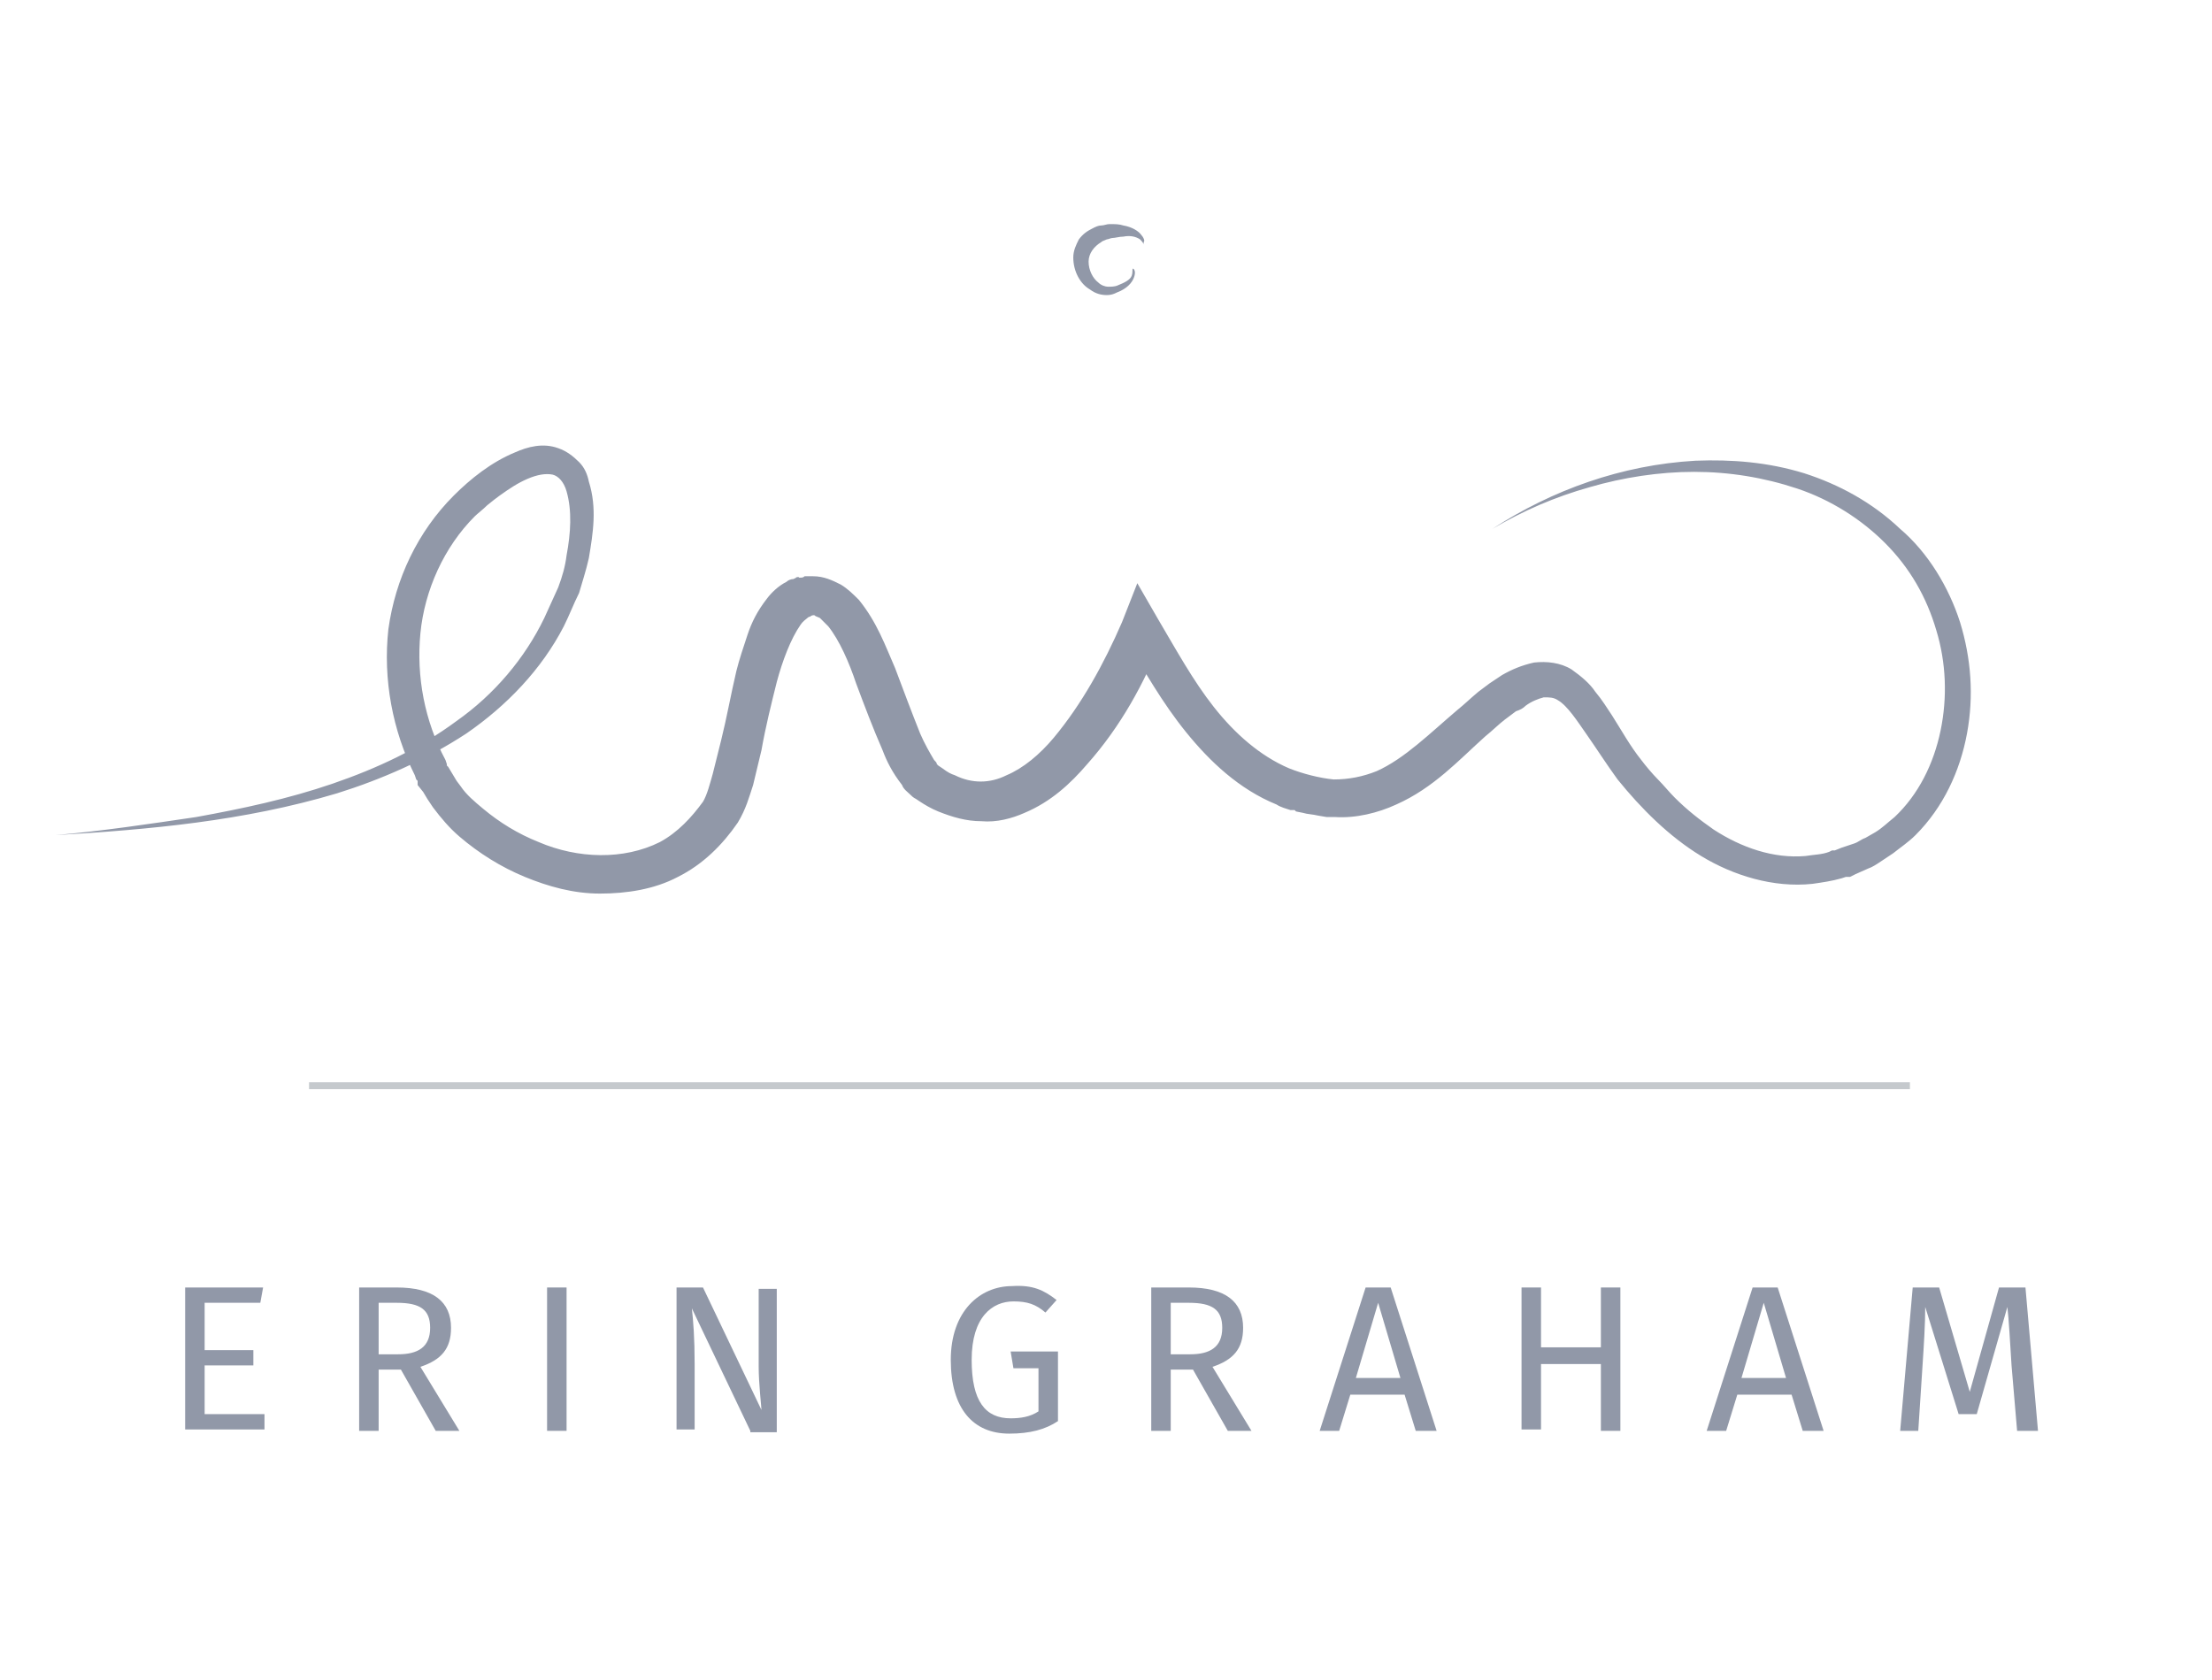
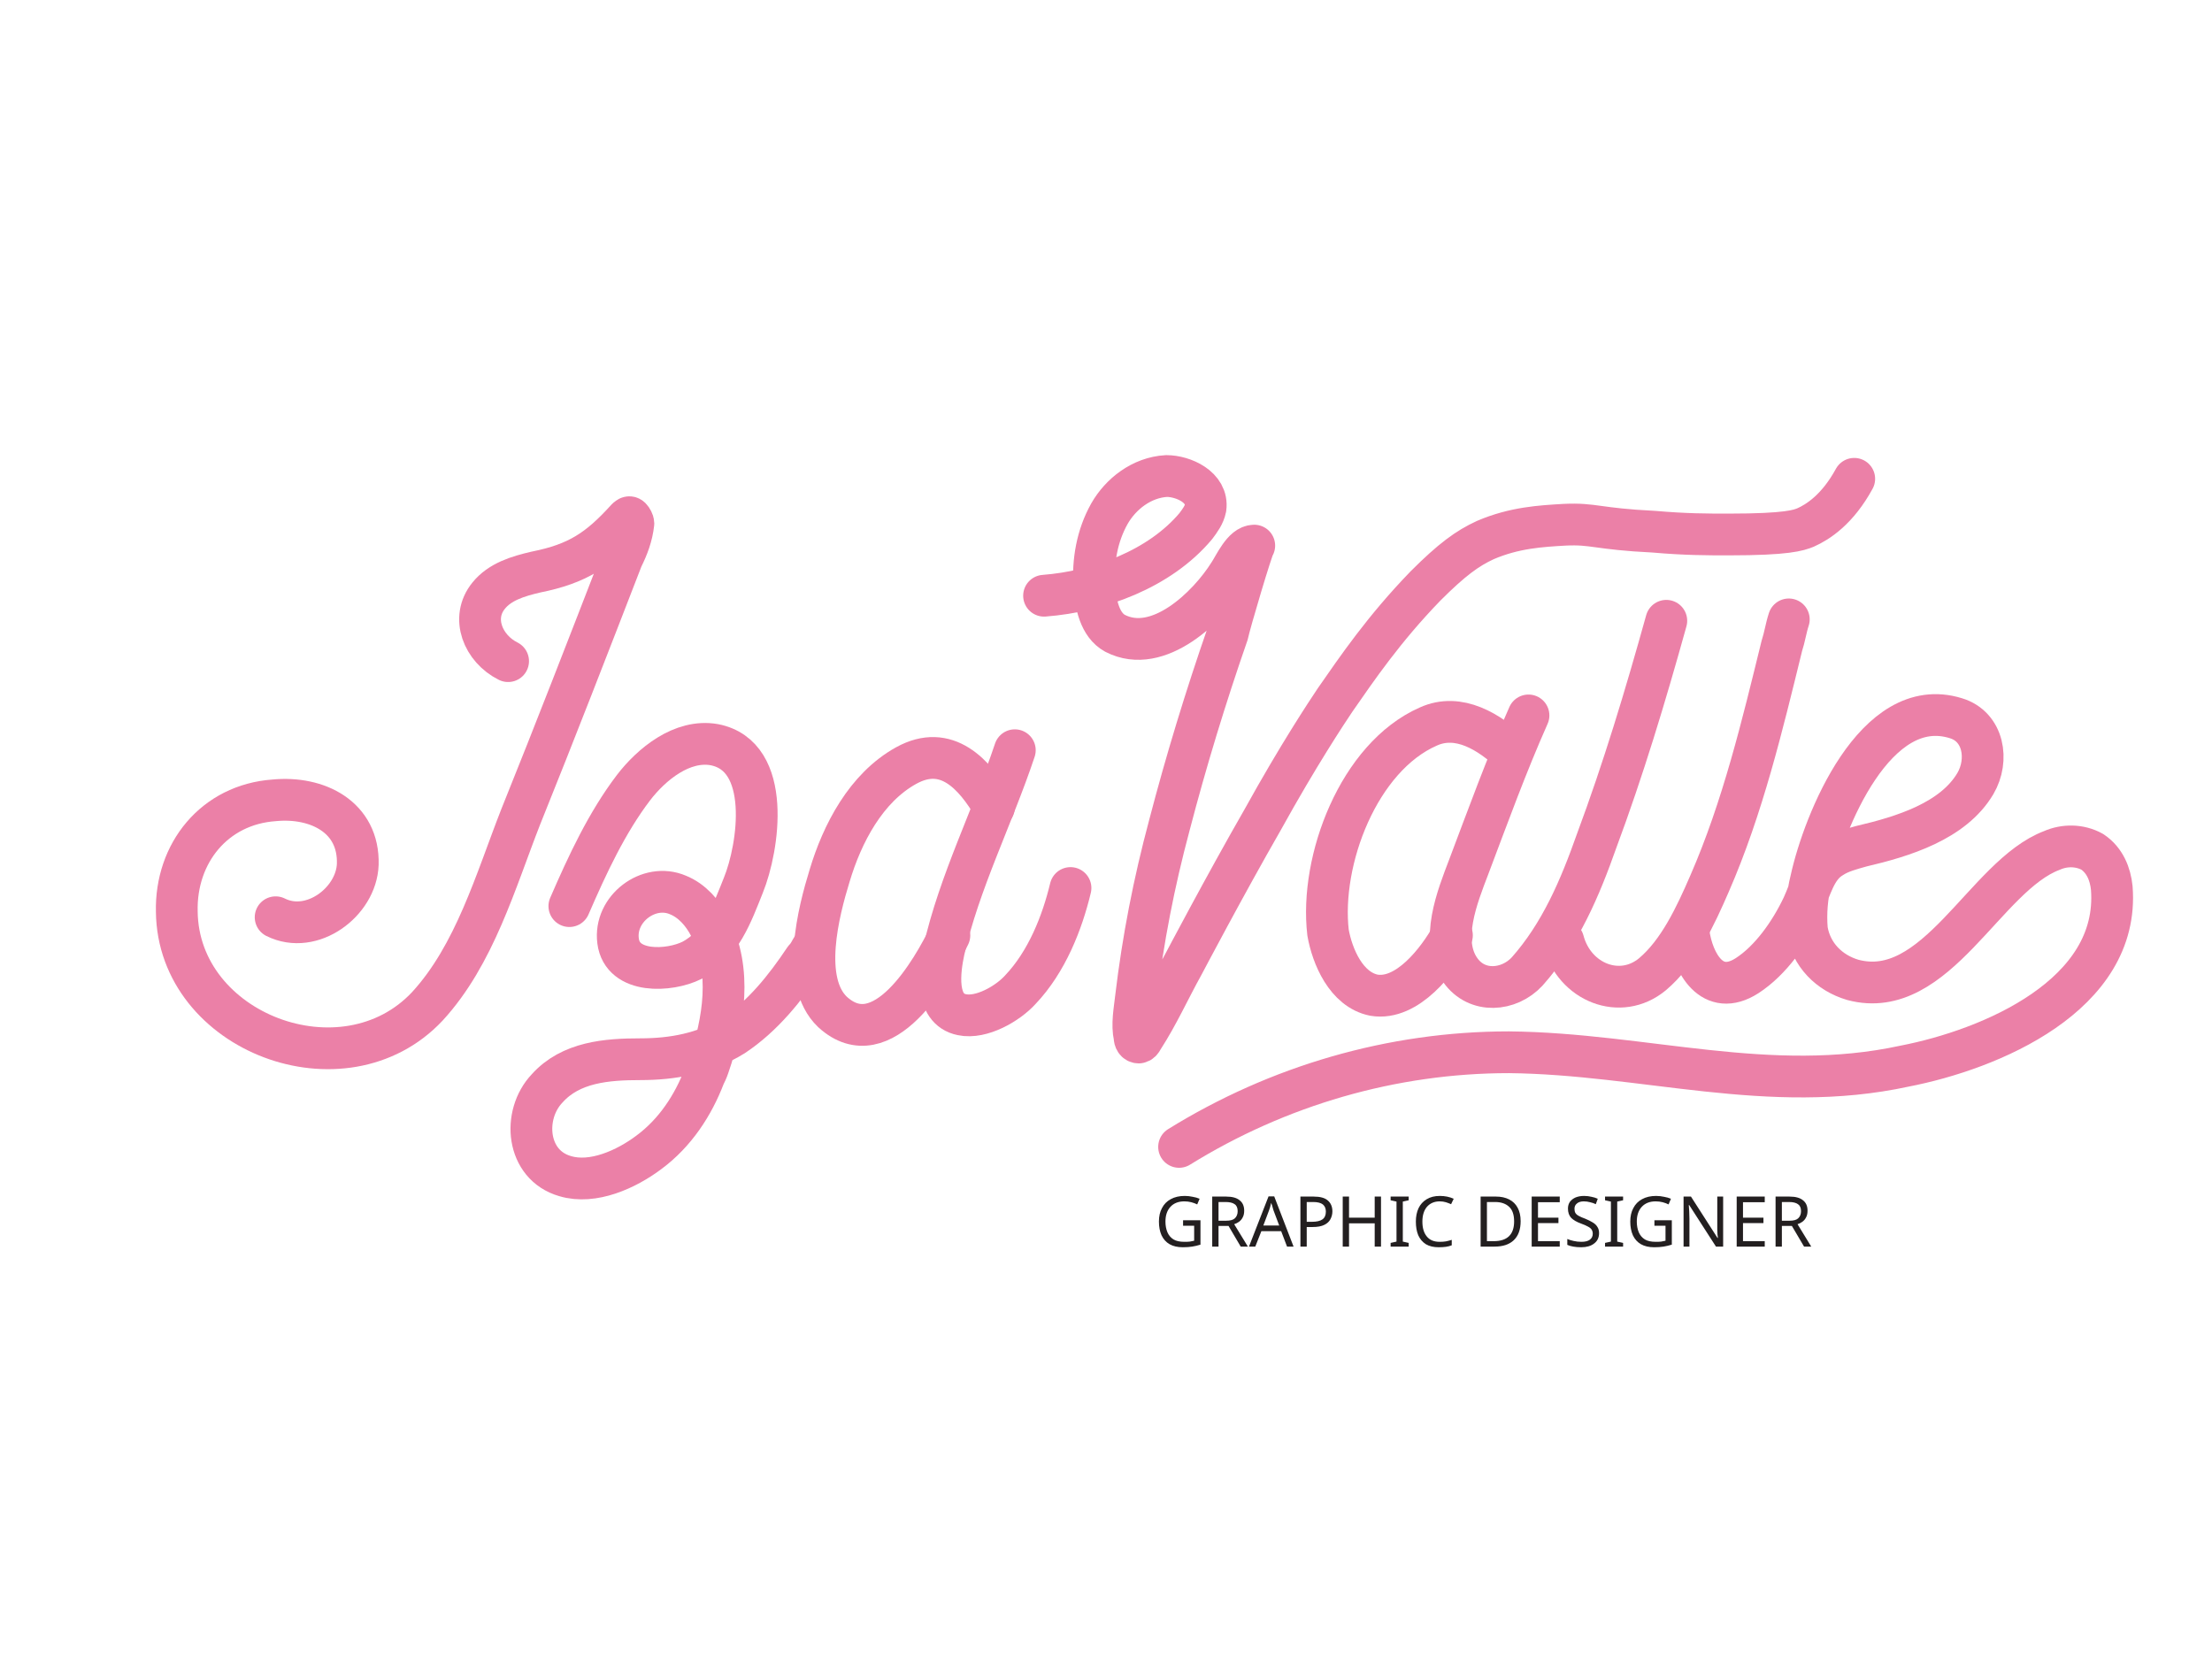
- <svg xmlns="http://www.w3.org/2000/svg" version="1.1" id="Layer_1" x="0px" y="0px" width="158.9px" height="120.7px" viewBox="0 0 158.9 120.7" style="enable-background:new 0 0 158.9 120.7;" xml:space="preserve">
+ <svg xmlns="http://www.w3.org/2000/svg" version="1.1" id="Layer_1" x="0px" y="0px" viewBox="0 0 158.9 120.7" style="enable-background:new 0 0 158.9 120.7;" xml:space="preserve">
  <style type="text/css">
	.st0{fill:#C5C9CD;}
	.st1{fill:#EAEAEA;}
	.st2{fill:#9198A8;}
	.st3{fill:#7F8899;}
- 	.st4{fill:none;stroke:#C5C9CD;stroke-width:0.5;stroke-miterlimit:10;}
+ 	.st4{fill:none;}
+ 	.st5{fill:#231F20;}
+ 	.st6{font-family:'MuseoSansRounded-300';}
+ 	.st7{font-size:5.023px;}
+ 	.st8{fill:none;stroke:#EB80A7;stroke-width:3;stroke-linecap:round;stroke-linejoin:round;stroke-miterlimit:10;}
</style>
  <rect x="79.9" y="-66.1" class="st0" width="55.8" height="37.9" />
  <rect x="135.7" y="-66.1" class="st1" width="55.8" height="37.9" />
  <rect x="24" y="-66.1" class="st2" width="55.8" height="37.9" />
  <rect x="-31.8" y="-66.1" class="st3" width="55.8" height="37.9" />
-   <line class="st4" x1="22.2" y1="78" x2="137.2" y2="78" />
-   <g>
-     <path class="st2" d="M14.7,93.6V97h3.5v1.1h-3.5v3.5h4.3v1.1h-5.7V92.5h5.6l-0.2,1.1H14.7z" />
-     <path class="st2" d="M27.2,98.4v4.4h-1.4V92.5h2.7c2.6,0,3.9,1,3.9,2.9c0,1.5-0.7,2.3-2.2,2.8l2.8,4.6h-1.7l-2.5-4.4H27.2z    M30.9,95.4c0-1.3-0.7-1.8-2.4-1.8h-1.3v3.7h1.4C30,97.3,30.9,96.8,30.9,95.4z" />
-     <path class="st2" d="M39.3,102.8V92.5h1.4v10.3H39.3z" />
-     <path class="st2" d="M53.9,102.8L49.7,94c0.1,0.9,0.2,2.1,0.2,4v4.7h-1.3V92.5h1.9l4.2,8.8c0-0.2-0.2-1.9-0.2-3.1v-5.6h1.3v10.3   H53.9z" />
-     <path class="st2" d="M75.9,93.4l-0.8,0.9c-0.7-0.6-1.3-0.8-2.3-0.8c-1.5,0-3,1.1-3,4.2c0,3,1,4.2,2.8,4.2c0.7,0,1.4-0.1,2-0.5v-3.1   h-1.8l-0.2-1.2H76v5c-0.9,0.6-2,0.9-3.5,0.9c-2.6,0-4.2-1.8-4.2-5.3c0-3.5,2.1-5.3,4.4-5.3C74.2,92.3,75,92.7,75.9,93.4z" />
-     <path class="st2" d="M84.1,98.4v4.4h-1.4V92.5h2.7c2.6,0,3.9,1,3.9,2.9c0,1.5-0.7,2.3-2.2,2.8l2.8,4.6h-1.7l-2.5-4.4H84.1z    M87.8,95.4c0-1.3-0.7-1.8-2.4-1.8h-1.3v3.7h1.4C86.9,97.3,87.8,96.8,87.8,95.4z" />
-     <path class="st2" d="M97,100.2l-0.8,2.6h-1.4l3.3-10.3h1.8l3.3,10.3h-1.5l-0.8-2.6H97z M99,93.6L97.4,99h3.2L99,93.6z" />
-     <path class="st2" d="M110.7,97.9v4.8h-1.4V92.5h1.4v4.3h4.3v-4.3h1.4v10.3H115v-4.8H110.7z" />
-     <path class="st2" d="M124.8,100.2l-0.8,2.6h-1.4l3.3-10.3h1.8l3.3,10.3h-1.5l-0.8-2.6H124.8z M126.7,93.6l-1.6,5.4h3.2L126.7,93.6z   " />
-     <path class="st2" d="M144.9,102.8l-0.4-4.7c-0.1-1.6-0.2-3.4-0.3-4.2l-2.2,7.7h-1.3l-2.4-7.7c0,1.2-0.1,2.8-0.2,4.3l-0.3,4.6h-1.3   l0.9-10.3h1.9l2.2,7.5l2.1-7.5h1.9l0.9,10.3H144.9z" />
-   </g>
-   <g>
-     <path class="st2" d="M4,60c3.4-0.3,6.7-0.8,10.1-1.3c3.3-0.6,6.6-1.3,9.8-2.4c3.2-1.1,6.2-2.5,8.9-4.5c2.7-1.9,4.9-4.5,6.3-7.4   l1-2.2c0.3-0.8,0.5-1.5,0.6-2.3c0.3-1.6,0.4-3.2,0-4.6c-0.2-0.7-0.6-1.1-1-1.2c-0.5-0.1-1.1,0-1.8,0.3c-0.7,0.3-1.3,0.7-2,1.2   l-0.4,0.3l-0.5,0.4c-0.3,0.3-0.7,0.6-0.9,0.8c-2.2,2.2-3.6,5.3-3.9,8.4c-0.3,3.1,0.3,6.3,1.8,9.1l0.1,0.3l0,0c0,0-0.1-0.1,0,0   l0,0.1l0.1,0.1l0.3,0.5l0.3,0.5l0.3,0.4c0.4,0.6,1,1.1,1.6,1.6c1.2,1,2.5,1.8,4,2.4c2.8,1.2,6.1,1.3,8.7,0c1.3-0.7,2.3-1.8,3.1-2.9   c0.3-0.5,0.5-1.3,0.7-2c0.2-0.8,0.4-1.6,0.6-2.4c0.4-1.6,0.7-3.3,1.1-5c0.2-0.8,0.5-1.7,0.8-2.6c0.3-0.9,0.7-1.7,1.4-2.6   c0.3-0.4,0.8-0.9,1.4-1.2c0.1-0.1,0.3-0.2,0.5-0.2l0.2-0.1c-0.1,0,0.2-0.1,0.2,0l0,0l0.1,0c0.1,0,0.2,0,0.3-0.1c0.2,0,0.4,0,0.6,0   c0.8,0,1.4,0.3,2,0.6c0.5,0.3,0.9,0.7,1.3,1.1c1.3,1.6,1.9,3.3,2.6,4.9c0.6,1.6,1.2,3.2,1.8,4.7c0.3,0.7,0.7,1.4,1,1.9   c0.1,0.1,0.2,0.2,0.2,0.3c0,0,0.1,0.1,0.1,0.1l0.3,0.2c0.4,0.3,0.6,0.4,0.9,0.5c1.2,0.6,2.5,0.6,3.7,0c1.2-0.5,2.4-1.5,3.4-2.7   c2-2.4,3.6-5.3,4.9-8.3l1.1-2.8l1.5,2.6c1.3,2.2,2.5,4.4,4,6.3c1.5,1.9,3.3,3.5,5.4,4.4c1,0.4,2.2,0.7,3.2,0.8   c1.1,0,2.1-0.2,3.1-0.6c2-0.9,3.8-2.7,5.8-4.4c0.5-0.4,0.9-0.8,1.5-1.3l0.8-0.6c0.3-0.2,0.6-0.4,0.9-0.6c0.7-0.4,1.4-0.7,2.3-0.9   c0.9-0.1,1.9,0,2.7,0.5c0.7,0.5,1.3,1,1.7,1.6c0.5,0.6,0.8,1.1,1.2,1.7c0.7,1.1,1.3,2.2,2.1,3.2c0.3,0.4,0.8,1,1.2,1.4   c0.4,0.4,0.8,0.9,1.2,1.3c0.9,0.9,1.8,1.6,2.8,2.3c2,1.3,4.3,2.1,6.6,1.9c0.6-0.1,1.2-0.1,1.7-0.3l0.2-0.1l0.1,0l0.1,0   c0,0,0.1,0,0,0l0,0l0.5-0.2l0.9-0.3c0.3-0.1,0.5-0.3,0.8-0.4l0.7-0.4c0.5-0.3,0.9-0.7,1.4-1.1c1.7-1.6,2.8-3.8,3.3-6.2   c0.5-2.4,0.4-4.9-0.3-7.2c-0.7-2.4-1.9-4.5-3.7-6.3c-1.7-1.7-3.9-3.1-6.3-3.9c-2.4-0.8-4.9-1.2-7.4-1.2c-2.5,0-5.1,0.4-7.5,1.1   c-2.5,0.7-4.8,1.7-7,3c4.3-2.8,9.3-4.6,14.6-4.9c2.6-0.1,5.2,0.1,7.8,0.9c2.5,0.8,4.9,2.1,6.9,4c2,1.7,3.5,4.2,4.3,6.7   c0.8,2.6,1,5.3,0.5,8c-0.5,2.7-1.7,5.3-3.7,7.3c-0.5,0.5-1.1,0.9-1.6,1.3l-0.9,0.6c-0.3,0.2-0.6,0.4-0.9,0.5l-0.9,0.4l-0.4,0.2l0,0   l-0.1,0l-0.1,0l-0.1,0l-0.3,0.1c-0.7,0.2-1.4,0.3-2.1,0.4c-2.8,0.3-5.7-0.6-8-2c-2.3-1.4-4.3-3.4-6-5.5c-0.8-1.1-1.5-2.2-2.2-3.2   c-0.7-1-1.4-2.1-2.1-2.5c-0.3-0.2-0.6-0.2-1-0.2c-0.4,0.1-0.9,0.3-1.3,0.6c-0.2,0.2-0.4,0.3-0.7,0.4l-0.8,0.6   c-0.4,0.3-0.9,0.8-1.4,1.2c-1.9,1.7-3.7,3.7-6.4,4.9c-1.3,0.6-2.9,1-4.4,0.9l-0.6,0l-0.6-0.1c-0.4-0.1-0.8-0.1-1.1-0.2l-0.5-0.1   L93,58.2l-0.1,0l-0.1,0l-0.1,0c-0.3-0.1-0.7-0.2-1-0.4c-2.7-1.1-4.8-3.1-6.5-5.2c-1.7-2.1-3-4.4-4.3-6.6l2.6-0.2   c-1.3,3.3-3,6.4-5.4,9.1c-1.2,1.4-2.6,2.7-4.5,3.5c-0.9,0.4-2,0.7-3.1,0.6c-1.1,0-2.1-0.3-3.1-0.7c-0.5-0.2-1-0.5-1.3-0.7l-0.3-0.2   c-0.2-0.1-0.3-0.2-0.4-0.3c-0.2-0.2-0.5-0.4-0.6-0.7c-0.7-0.9-1.1-1.7-1.4-2.5c-0.7-1.6-1.3-3.2-1.9-4.8C61,47.6,60.3,46,59.5,45   c-0.2-0.2-0.4-0.4-0.6-0.6c-0.2-0.1-0.3-0.1-0.4-0.2c0,0,0,0,0,0c-0.1,0-0.2,0-0.3,0.1c0,0-0.1,0-0.2,0.1c-0.1,0.1-0.3,0.2-0.5,0.5   c-0.7,1-1.3,2.6-1.7,4.1c-0.4,1.6-0.8,3.2-1.1,4.9c-0.2,0.8-0.4,1.7-0.6,2.5c-0.3,0.9-0.5,1.7-1.1,2.7c-1.1,1.6-2.5,3-4.3,3.9   c-1.7,0.9-3.7,1.2-5.6,1.2c-1.9,0-3.7-0.5-5.4-1.2c-1.7-0.7-3.3-1.7-4.7-2.9c-0.7-0.6-1.3-1.3-1.9-2.1l-0.4-0.6l-0.3-0.5L30,56.4   L30,56.2l0-0.1l-0.1-0.1l0,0l-0.1-0.3c-1.6-3.2-2.3-6.9-1.9-10.5c0.5-3.6,2.1-7,4.7-9.6c1.2-1.2,2.7-2.4,4.4-3.1   c0.9-0.4,2-0.7,3.1-0.3c0.6,0.2,1.1,0.6,1.5,1c0.4,0.4,0.6,0.9,0.7,1.4c0.6,1.9,0.3,3.7,0,5.5c-0.2,0.9-0.5,1.8-0.7,2.5   c-0.4,0.8-0.7,1.6-1.1,2.4c-1.6,3.1-4.1,5.7-7,7.7c-2.9,1.9-6.1,3.3-9.3,4.3C17.5,59,10.7,59.6,4,60z" />
-   </g>
-   <g>
-     <path class="st2" d="M82.2,17.6c0,0-0.1-0.2-0.3-0.4c-0.3-0.2-0.7-0.3-1.2-0.2c-0.3,0-0.6,0.1-0.8,0.1c-0.1,0-0.3,0.1-0.4,0.1   c-0.2,0.1-0.3,0.1-0.4,0.2c-0.5,0.3-0.9,0.8-0.9,1.4c0,0.6,0.3,1.2,0.7,1.5c0.2,0.2,0.5,0.3,0.7,0.3c0.2,0,0.5,0,0.7-0.1   c0.5-0.2,0.9-0.4,1-0.7c0.1-0.3,0-0.5,0.1-0.5c0,0,0.2,0.1,0.1,0.5c-0.1,0.4-0.4,0.8-1,1.1c-0.3,0.1-0.5,0.3-1,0.3   c-0.4,0-0.8-0.1-1.2-0.4c-0.7-0.4-1.2-1.3-1.2-2.3c0-0.5,0.2-0.9,0.4-1.3c0.3-0.4,0.6-0.6,1-0.8c0.2-0.1,0.4-0.2,0.6-0.2   c0.2,0,0.4-0.1,0.6-0.1c0.4,0,0.7,0,1,0.1c0.6,0.1,1.1,0.4,1.3,0.7c0.1,0.1,0.2,0.3,0.2,0.4C82.1,17.5,82.2,17.6,82.2,17.6z" />
-   </g>
-   <g>
- </g>
-   <g>
- </g>
-   <g>
- </g>
-   <g>
- </g>
-   <g>
- </g>
-   <g>
- </g>
+   <rect x="82.9" y="86" class="st4" width="84.8" height="9.7" />
+   <text transform="matrix(1 0 0 1 82.9395 89.5625)" class="st5 st6 st7">GRAPHIC DESIGNER</text>
+   <path class="st8" d="M36.5,47.5c-1.8-0.9-2.7-3.1-1.4-4.7c0.8-1,2.1-1.4,3.4-1.7c3-0.6,4.5-1.6,6.5-3.8c0.1-0.1,0.2-0.2,0.3-0.1  c0.1,0.1,0.2,0.3,0.2,0.4c-0.1,0.9-0.4,1.7-0.8,2.5c-2.4,6.2-4.8,12.4-7.3,18.6c-1.8,4.6-3.3,9.9-6.7,13.6c-6,6.4-17.9,1.9-18-6.8  c-0.1-4.2,2.7-7.7,7-8c3.1-0.3,6.1,1.2,6,4.6c-0.1,2.7-3.3,5.1-5.9,3.8" />
+   <path class="st8" d="M109.8,51.4c-1.6,3.6-2.9,7.2-4.3,10.9c-0.8,2.1-2.1,5.3-0.6,7.4c1.2,1.7,3.5,1.5,4.8,0.1c2.4-2.7,3.8-6,5-9.4  c1.9-5.1,3.5-10.4,5-15.8" />
+   <path class="st8" d="M108.6,54.1c-1.6-1.5-3.8-2.9-6-1.9c-5,2.2-7.8,9.6-7.2,14.8c0.3,1.7,1.3,4.1,3.3,4.5c2.4,0.4,4.6-2.5,5.6-4.3" />
+   <path class="st8" d="M112.3,67.6c0.8,3,4.1,4.3,6.4,2.4c1.9-1.6,3.1-4.2,4.1-6.5c2.4-5.5,3.8-11.4,5.2-17.1c0.2-0.6,0.3-1.3,0.5-1.9  " />
+   <path class="st8" d="M121.3,67c0.3,2.2,1.7,4.7,4.2,3.1c1.7-1.1,3.1-3.1,4-5c0.6-1.3,0.9-2.8,2.1-3.5c0.6-0.4,1.4-0.6,2.1-0.8  c3-0.7,6.6-1.8,8.2-4.5c1-1.7,0.6-4.1-1.4-4.7c-5.8-1.8-9.5,7.5-10.4,11.6c-0.3,1.2-0.4,2.4-0.3,3.6c0.3,1.8,1.6,3.1,3.3,3.6  c6,1.6,9.5-7.5,14.3-9.3c0.9-0.4,2-0.4,2.9,0.1c0.9,0.6,1.3,1.6,1.4,2.6c0.6,7.7-8.7,11.6-14.9,12.8c-9.7,2.1-18.7-0.9-28.4-1  c-8.4,0-16.6,2.4-23.7,6.8" />
+   <path class="st8" d="M72.9,53.9c-1.6,4.8-4,9.5-5.1,14.4c-0.3,1.4-0.7,4.2,1.3,4.6c1.4,0.3,3.3-0.8,4.2-1.8c1.9-2,3-4.8,3.6-7.3" />
+   <path class="st8" d="M71.4,58c-1.4-2.4-3.4-4.6-6.3-3c-2.9,1.6-4.6,4.9-5.5,7.9c-0.8,2.6-2.1,7.6,0.2,9.8c3.6,3.3,7.2-3,8.4-5.5" />
+   <path class="st8" d="M40.9,65.1c1.3-3,2.7-6,4.6-8.5c1.3-1.7,3.5-3.5,5.8-3.1c4.2,0.8,3.2,7.4,2.1,10.1c-0.8,2-1.6,4.3-3.7,5.4  c-1.6,0.8-5,1-5.3-1.4c-0.3-2.3,2.2-4.2,4.3-3.3c1,0.4,1.8,1.3,2.3,2.3c1.6,3.1,1,6.8-0.1,10c-0.1,0.3-0.2,0.5-0.3,0.7  c-0.8,2.1-2.1,4.1-4,5.5c-1.6,1.2-4,2.3-6,1.7c-2.8-0.8-3.1-4.4-1.3-6.3c1.7-1.9,4.3-2.1,6.7-2.1c2.3,0,4.6-0.4,6.7-1.7  c2.1-1.4,3.7-3.4,5.1-5.5c0.3-0.3,0.4-0.6,0.6-0.9" />
+   <path class="st8" d="M75,42.8c3.9-0.3,8.3-1.9,10.9-5c0.3-0.4,0.6-0.8,0.7-1.3c0.2-1.5-1.6-2.3-2.8-2.3c-1.8,0.1-3.3,1.3-4.1,2.7  c-0.9,1.6-1.2,3.4-1.1,5.2c0.1,1.3,0.4,2.8,1.5,3.4c3.1,1.6,6.7-1.9,8.2-4.3c0.4-0.6,1-2,1.8-2c-0.1,0-1.8,5.7-1.9,6.3  c-1.6,4.6-3,9.2-4.2,13.8c-1.1,4.1-1.9,8.2-2.4,12.4c-0.1,0.9-0.3,1.9-0.1,2.8c0,0.2,0.1,0.4,0.3,0.4c0.1,0,0.2-0.1,0.3-0.3  c1.1-1.7,1.9-3.5,2.9-5.3c0,0,3-5.7,5.7-10.4c2.6-4.7,4.6-7.7,5.2-8.6c1.6-2.3,3.5-5.1,6.5-8.2c1.9-1.9,3-2.7,4.3-3.3  c2.1-0.9,4-1,5.7-1.1c2.1-0.1,2.3,0.3,6.4,0.5c2.3,0.2,3.8,0.2,5.4,0.2c4.2,0,5-0.3,5.5-0.5c0.9-0.4,2.3-1.3,3.5-3.5" />
</svg>
